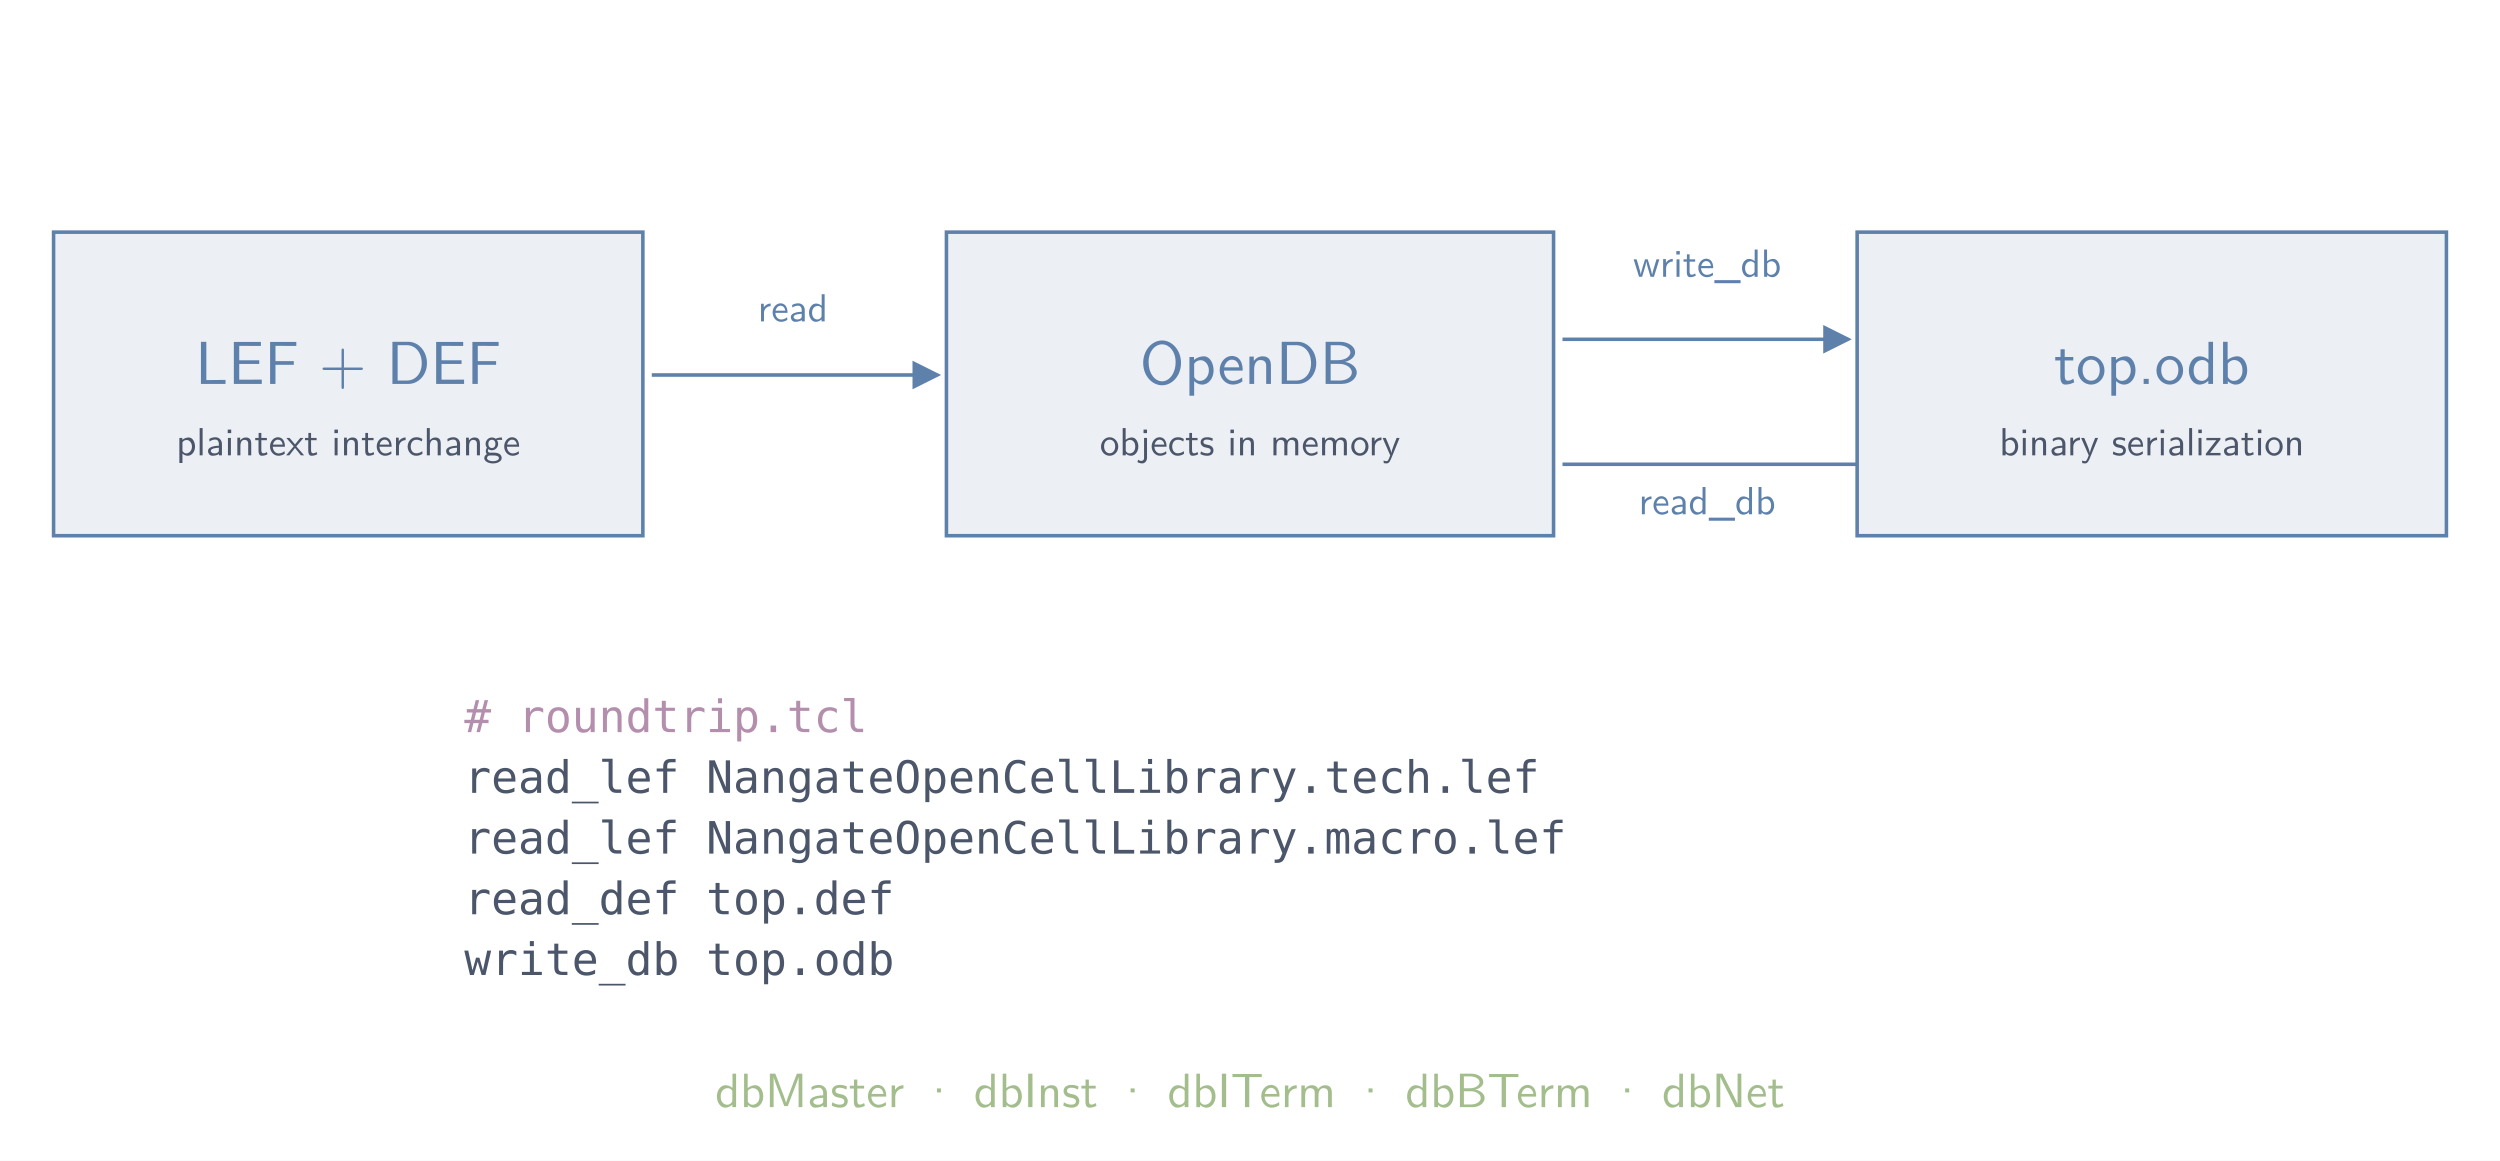
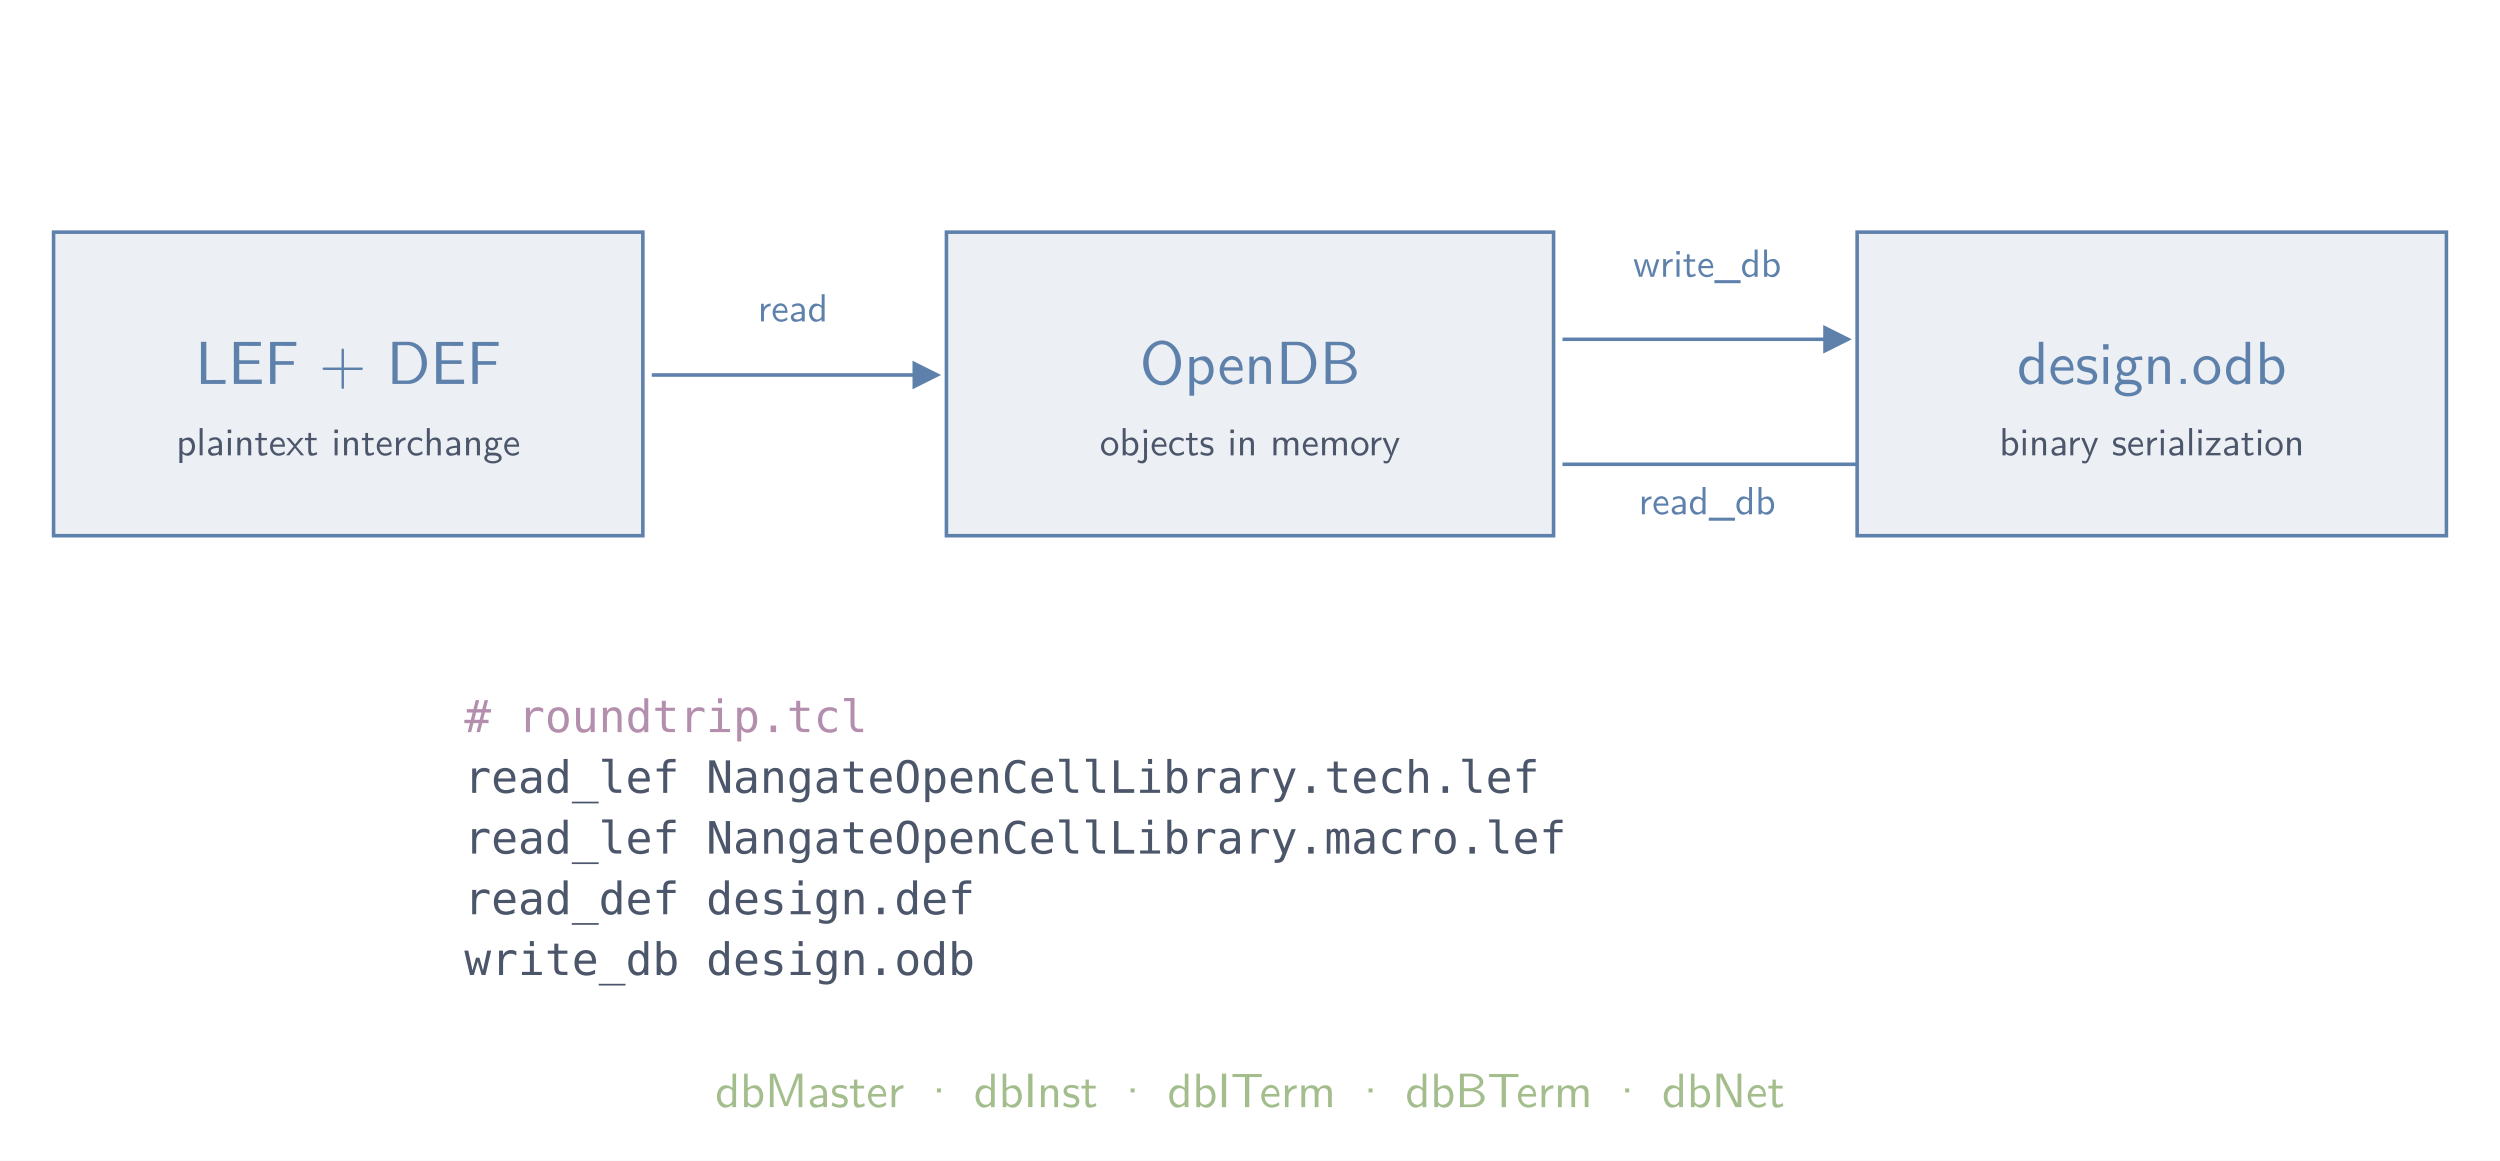
<svg xmlns="http://www.w3.org/2000/svg" width="1400" height="650" viewBox="0 0 1400 650">
  <defs>
    <marker id="a" markerWidth="8" markerHeight="8" refX="7" refY="4" orient="auto">
      <path d="M0,0 L8,4 L0,8" fill="#5E81AC" />
    </marker>
  </defs>
  <rect width="1400" height="650" fill="white" />
  <rect x="30" y="130" width="330" height="170" fill="#ECEFF4" stroke="#5E81AC" stroke-width="2" />
  <text x="195.0" y="215.0" font-family="Latin Modern Sans, sans-serif" font-size="34" fill="#5E81AC" text-anchor="middle" xml:space="preserve">LEF + DEF</text>
  <text x="195.0" y="255.0" font-family="Latin Modern Sans, sans-serif" font-size="22" fill="#4C566A" text-anchor="middle" xml:space="preserve">plaintext interchange</text>
  <rect x="530" y="130" width="340" height="170" fill="#ECEFF4" stroke="#5E81AC" stroke-width="2" />
  <text x="700.0" y="215.0" font-family="Latin Modern Sans, sans-serif" font-size="34" fill="#5E81AC" text-anchor="middle" xml:space="preserve">OpenDB</text>
  <text x="700.0" y="255.0" font-family="Latin Modern Sans, sans-serif" font-size="22" fill="#4C566A" text-anchor="middle" xml:space="preserve">objects in memory</text>
  <rect x="1040" y="130" width="330" height="170" fill="#ECEFF4" stroke="#5E81AC" stroke-width="2" />
-   <text x="1205.0" y="215.0" font-family="Latin Modern Sans, sans-serif" font-size="34" fill="#5E81AC" text-anchor="middle" xml:space="preserve">top.odb</text>
+   <text x="1205.0" y="215.0" font-family="Latin Modern Sans, sans-serif" font-size="34" fill="#5E81AC" text-anchor="middle" xml:space="preserve">design.odb</text>
  <text x="1205.0" y="255.0" font-family="Latin Modern Sans, sans-serif" font-size="22" fill="#4C566A" text-anchor="middle" xml:space="preserve">binary serialization</text>
  <path d="M365,210 C420,210 445,210 525,210" stroke="#5E81AC" stroke-width="2" fill="none" marker-end="url(#a)" />
  <path d="M875,190 C930,190 955,190 1035,190" stroke="#5E81AC" stroke-width="2" fill="none" marker-end="url(#a)" />
  <path d="M1040,260 L875,260" stroke="#5E81AC" stroke-width="2" fill="none" />
  <text x="444" y="180" font-family="Latin Modern Sans, sans-serif" font-size="22" fill="#5E81AC" text-anchor="middle" xml:space="preserve">read</text>
  <text x="956" y="155" font-family="Latin Modern Sans, sans-serif" font-size="22" fill="#5E81AC" text-anchor="middle" xml:space="preserve">write_db</text>
  <text x="956" y="288" font-family="Latin Modern Sans, sans-serif" font-size="22" fill="#5E81AC" text-anchor="middle" xml:space="preserve">read_db</text>
  <text x="260" y="410" font-family="DejaVu Sans Mono" font-size="25" fill="#B48EAD" text-anchor="start" xml:space="preserve"># roundtrip.tcl</text>
  <text x="260" y="444" font-family="DejaVu Sans Mono" font-size="25" fill="#4C566A" text-anchor="start" xml:space="preserve">read_lef NangateOpenCellLibrary.tech.lef</text>
  <text x="260" y="478" font-family="DejaVu Sans Mono" font-size="25" fill="#4C566A" text-anchor="start" xml:space="preserve">read_lef NangateOpenCellLibrary.macro.lef</text>
-   <text x="260" y="512" font-family="DejaVu Sans Mono" font-size="25" fill="#4C566A" text-anchor="start" xml:space="preserve">read_def top.def</text>
-   <text x="260" y="546" font-family="DejaVu Sans Mono" font-size="25" fill="#4C566A" text-anchor="start" xml:space="preserve">write_db top.odb</text>
+   <text x="260" y="512" font-family="DejaVu Sans Mono" font-size="25" fill="#4C566A" text-anchor="start" xml:space="preserve">read_def design.def</text>
+   <text x="260" y="546" font-family="DejaVu Sans Mono" font-size="25" fill="#4C566A" text-anchor="start" xml:space="preserve">write_db design.odb</text>
  <text x="700" y="620" font-family="Latin Modern Sans, sans-serif" font-size="27" fill="#A3BE8C" text-anchor="middle" xml:space="preserve">dbMaster · dbInst · dbITerm · dbBTerm · dbNet</text>
</svg>
